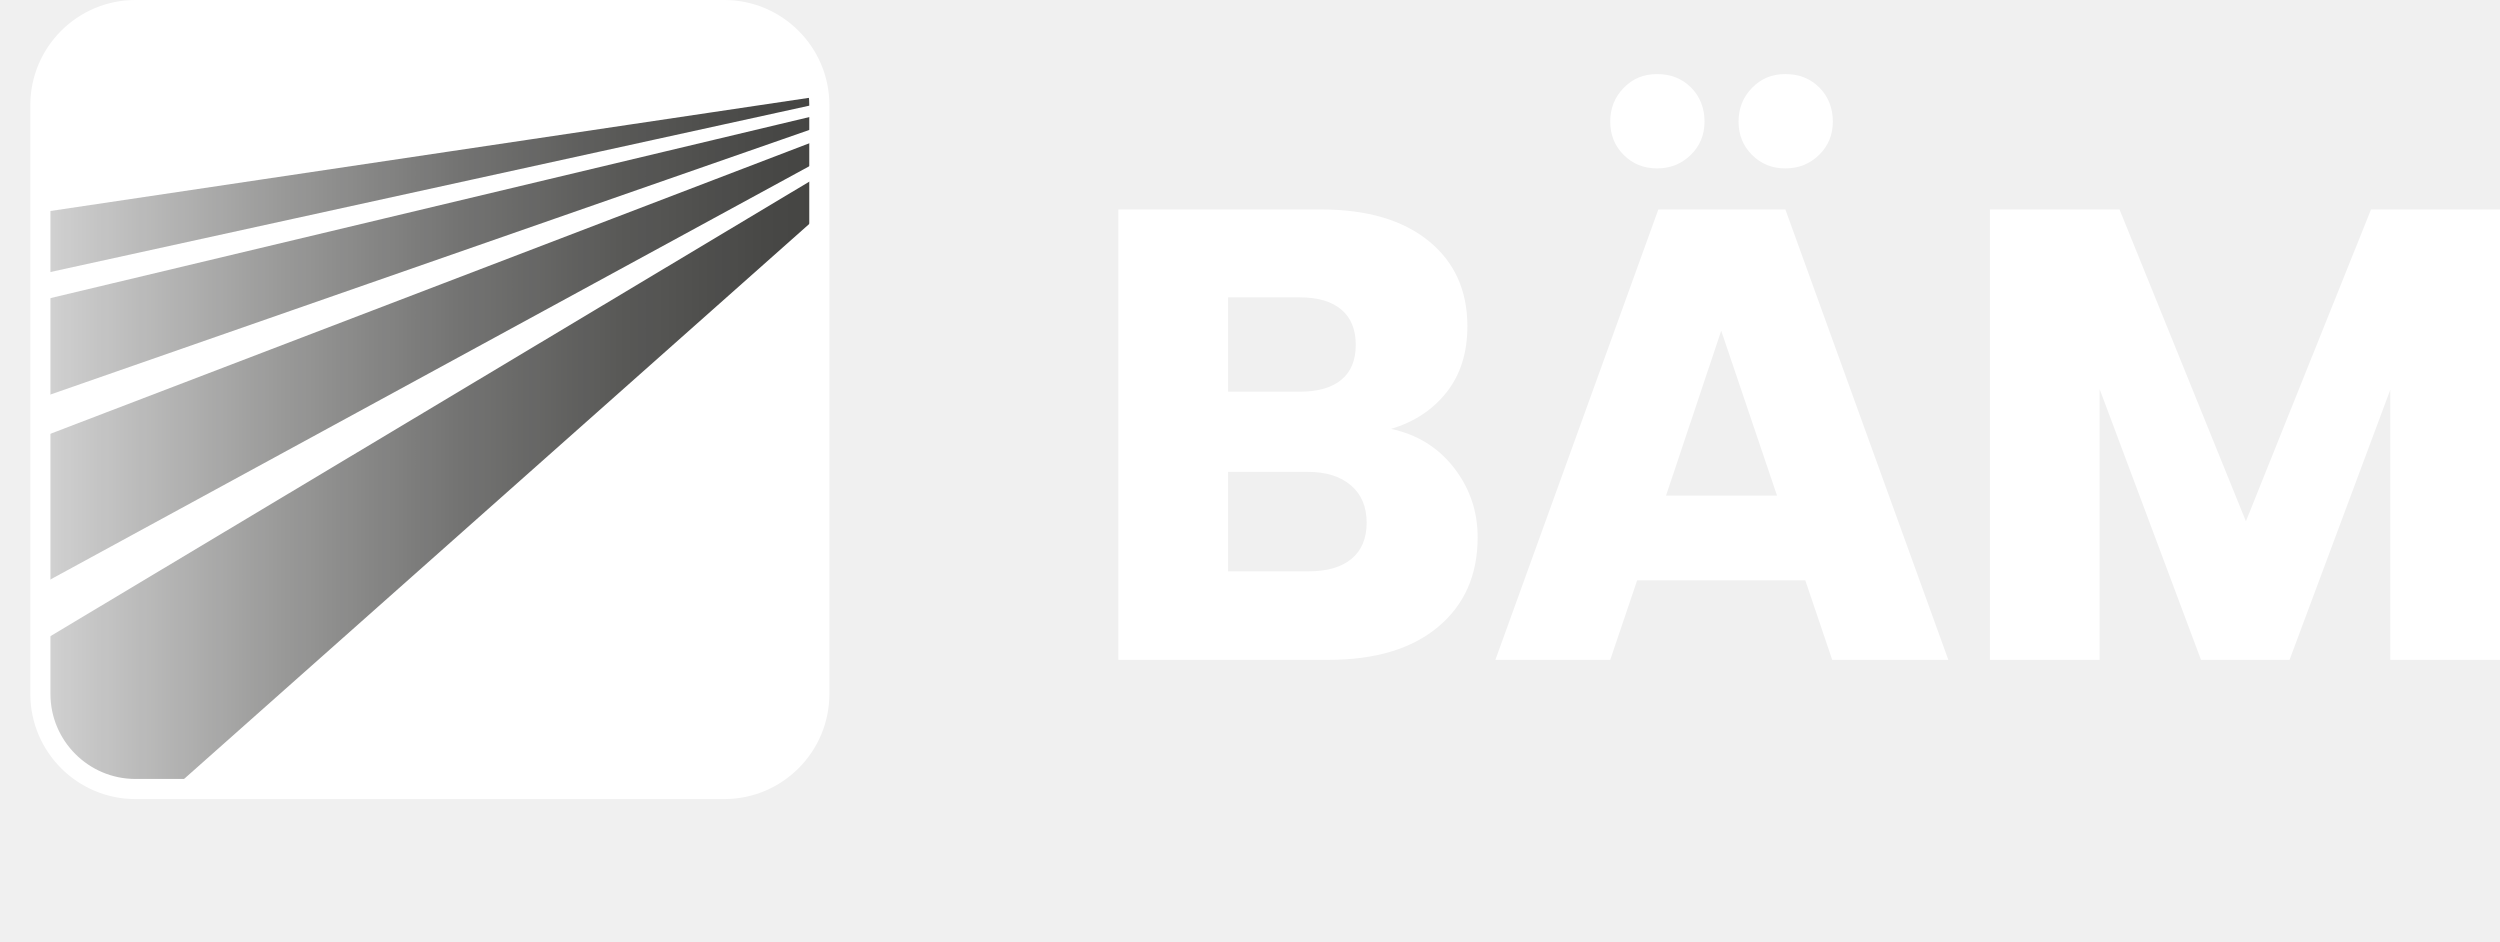
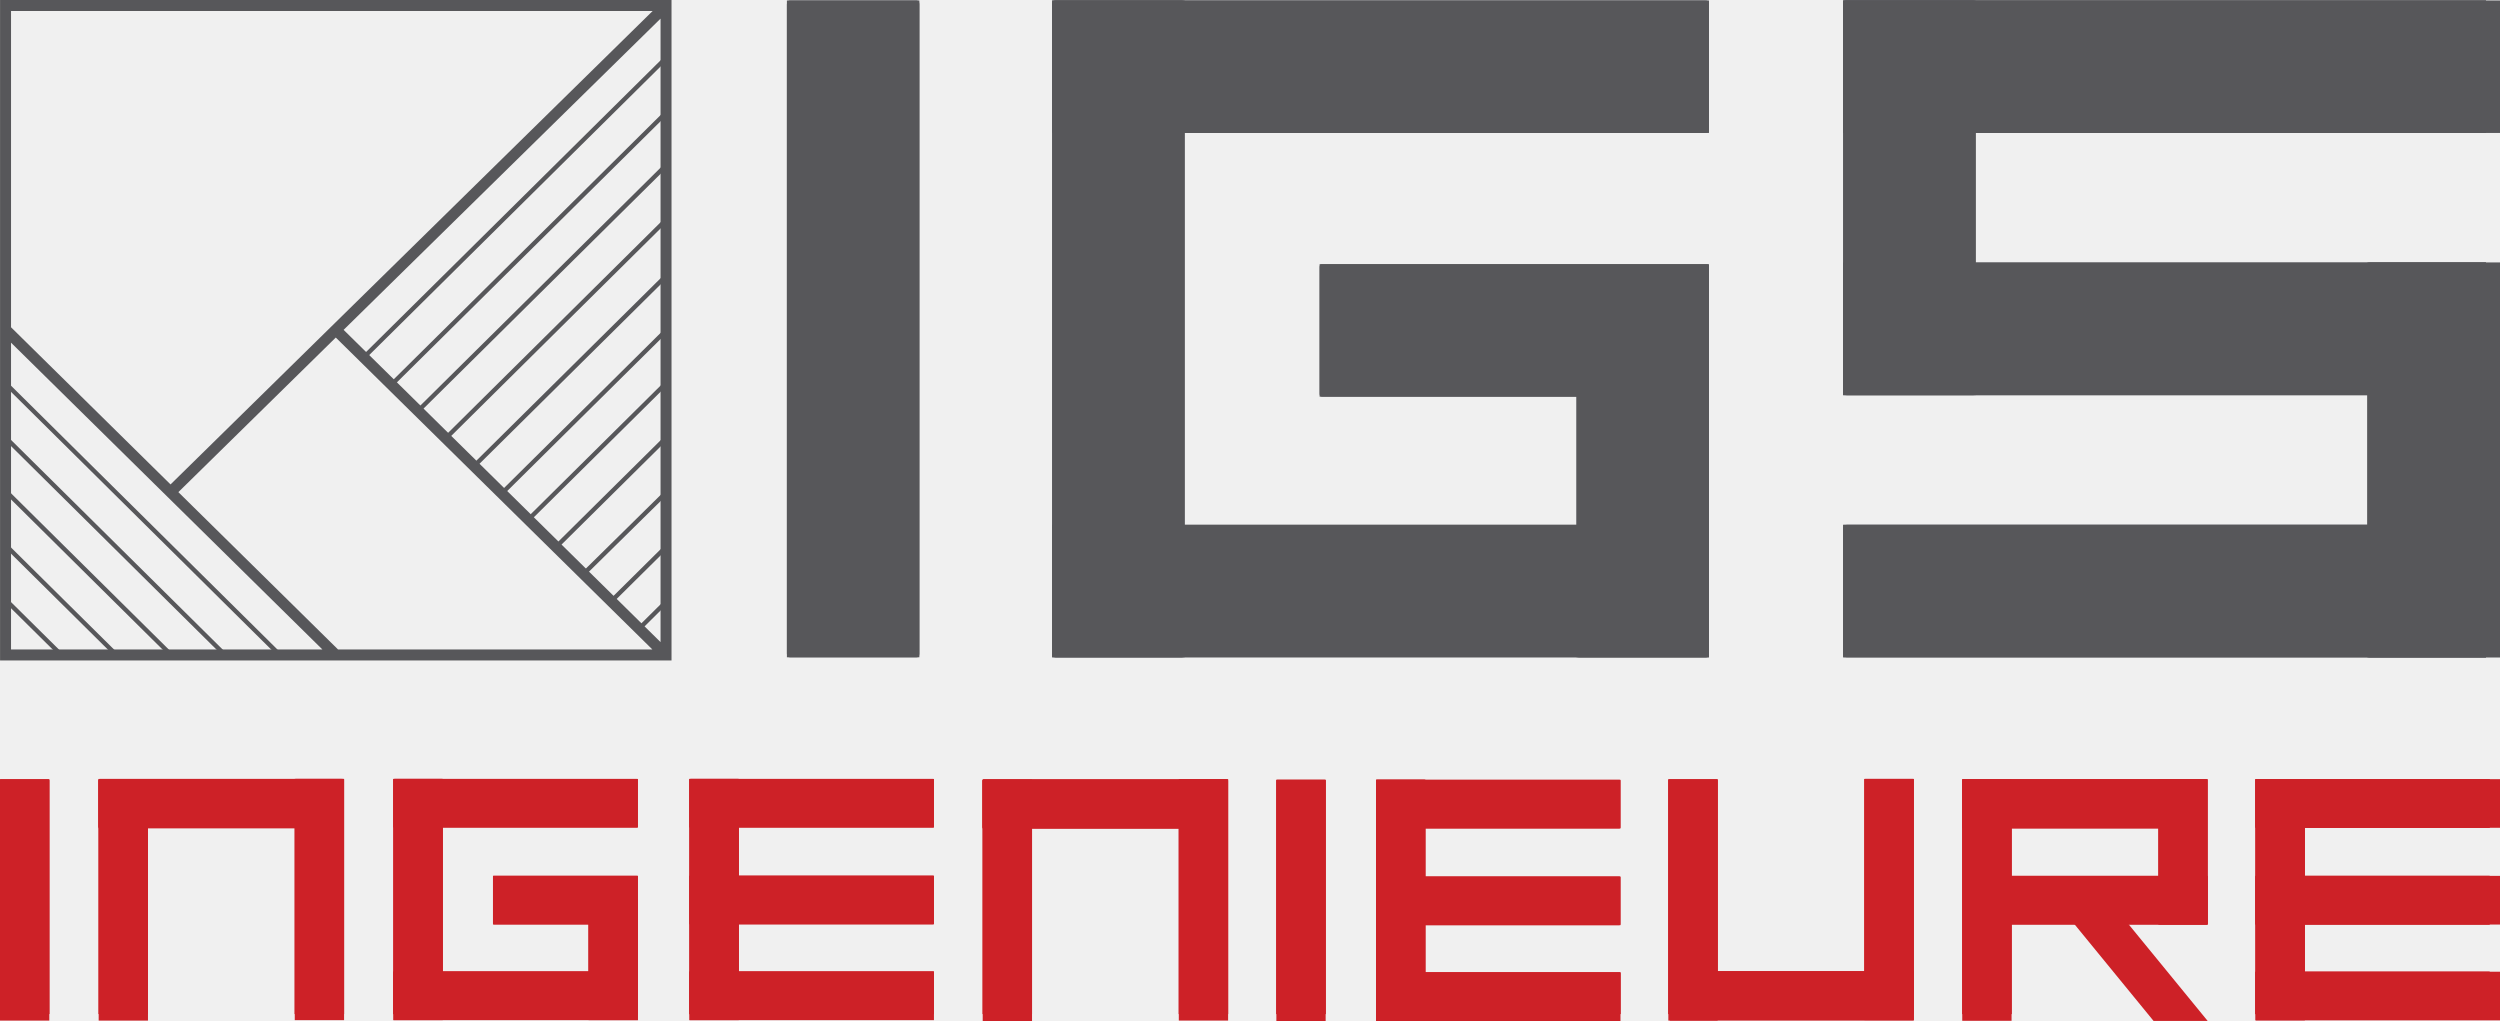
- <svg xmlns="http://www.w3.org/2000/svg" id="Version_weiss" data-name="Version weiss" viewBox="0 0 3203.76 1206.78">
+ <svg xmlns="http://www.w3.org/2000/svg" id="Ebene_1" data-name="Ebene 1" viewBox="0 0 2507.35 1024">
  <defs>
    <style>
      .cls-1 {
-         fill: url(#Unbenannter_Verlauf_13);
-         opacity: .9;
+         fill: #cd2127;
      }

      .cls-2 {
-         fill: #fff;
+         clip-path: url(#clippath-17);
      }

      .cls-3 {
+         clip-path: url(#clippath-19);
+       }
+ 
+       .cls-4 {
+         clip-path: url(#clippath-11);
+       }
+ 
+       .cls-5 {
+         clip-path: url(#clippath-16);
+       }
+ 
+       .cls-6 {
+         clip-path: url(#clippath-18);
+       }
+ 
+       .cls-7 {
+         clip-path: url(#clippath-10);
+       }
+ 
+       .cls-8 {
+         clip-path: url(#clippath-15);
+       }
+ 
+       .cls-9 {
+         clip-path: url(#clippath-13);
+       }
+ 
+       .cls-10 {
+         clip-path: url(#clippath-14);
+       }
+ 
+       .cls-11 {
+         clip-path: url(#clippath-12);
+       }
+ 
+       .cls-12 {
+         clip-path: url(#clippath-20);
+       }
+ 
+       .cls-13 {
+         clip-path: url(#clippath-21);
+       }
+ 
+       .cls-14 {
+         clip-path: url(#clippath-22);
+       }
+ 
+       .cls-15 {
+         clip-path: url(#clippath-23);
+       }
+ 
+       .cls-16 {
+         clip-path: url(#clippath-24);
+       }
+ 
+       .cls-17 {
+         clip-path: url(#clippath-25);
+       }
+ 
+       .cls-18 {
+         clip-path: url(#clippath-1);
+       }
+ 
+       .cls-19 {
+         clip-path: url(#clippath-3);
+       }
+ 
+       .cls-20 {
+         clip-path: url(#clippath-4);
+       }
+ 
+       .cls-21 {
+         clip-path: url(#clippath-2);
+       }
+ 
+       .cls-22 {
+         clip-path: url(#clippath-7);
+       }
+ 
+       .cls-23 {
+         clip-path: url(#clippath-6);
+       }
+ 
+       .cls-24 {
+         clip-path: url(#clippath-9);
+       }
+ 
+       .cls-25 {
+         clip-path: url(#clippath-8);
+       }
+ 
+       .cls-26 {
+         clip-path: url(#clippath-5);
+       }
+ 
+       .cls-27 {
+         fill: #57575a;
+       }
+ 
+       .cls-28 {
        clip-path: url(#clippath);
      }
    </style>
    <clipPath id="clippath">
-       <path class="cls-2" d="M173.54,12.89c-67.27,0-121.79,54.53-121.79,121.79v754.64c0,67.27,54.52,121.8,121.79,121.8h754.64c67.27,0,121.79-54.53,121.79-121.8V134.68c0-67.26-54.52-121.79-121.79-121.79H173.54Z" />
-     </clipPath>
-     <linearGradient id="Unbenannter_Verlauf_13" data-name="Unbenannter Verlauf 13" x1="0" y1="661.28" x2="1101" y2="661.28" gradientUnits="userSpaceOnUse">
-       <stop offset="0" stop-color="#dcdcdc" />
-       <stop offset=".08" stop-color="#c6c6c6" />
-       <stop offset=".32" stop-color="#90908f" />
-       <stop offset=".53" stop-color="#656564" />
-       <stop offset=".72" stop-color="#474745" />
-       <stop offset=".89" stop-color="#343432" />
-       <stop offset="1" stop-color="#2e2e2c" />
-     </linearGradient>
+       <polygon class="cls-1" points="0 781.65 49.45 781.65 49.45 1017.05 0 1017.05 0 781.65 0 781.65" />
+     </clipPath>
+     <clipPath id="clippath-1">
+       <polygon class="cls-1" points="98.96 781.65 148.41 781.65 148.41 1017.05 98.96 1017.05 98.96 781.65 98.96 781.65" />
+     </clipPath>
+     <clipPath id="clippath-2">
+       <polygon class="cls-1" points="295.63 781.22 345.08 781.22 345.08 1017.05 295.63 1017.05 295.63 781.22 295.63 781.22" />
+     </clipPath>
+     <clipPath id="clippath-3">
+       <polygon class="cls-1" points="394.61 781.22 444.05 781.22 444.05 1017.05 394.61 1017.05 394.61 781.22 394.61 781.22" />
+     </clipPath>
+     <clipPath id="clippath-4">
+       <polygon class="cls-1" points="394.61 974.37 639.77 974.37 639.77 1017.05 394.61 1017.05 394.61 974.37 394.61 974.37" />
+     </clipPath>
+     <clipPath id="clippath-5">
+       <polygon class="cls-1" points="590.32 902.19 639.77 902.19 639.77 1017.05 590.32 1017.05 590.32 902.19 590.32 902.19" />
+     </clipPath>
+     <clipPath id="clippath-6">
+       <polygon class="cls-1" points="691.52 781.22 740.97 781.22 740.97 1017.05 691.52 1017.05 691.52 781.22 691.52 781.22" />
+     </clipPath>
+     <clipPath id="clippath-7">
+       <polygon class="cls-1" points="691.52 974.37 936.69 974.37 936.69 1017.05 691.52 1017.05 691.52 974.37 691.52 974.37" />
+     </clipPath>
+     <clipPath id="clippath-8">
+       <polygon class="cls-1" points="985.6 782.08 1035.06 782.08 1035.06 1017.05 985.6 1017.05 985.6 782.08 985.6 782.08" />
+     </clipPath>
+     <clipPath id="clippath-9">
+       <polygon class="cls-1" points="1182.27 781.62 1231.72 781.62 1231.72 1017.05 1182.27 1017.05 1182.27 781.62 1182.27 781.62" />
+     </clipPath>
+     <clipPath id="clippath-10">
+       <polygon class="cls-1" points="1280.12 782.08 1329.55 782.08 1329.55 1017.05 1280.12 1017.05 1280.12 782.08 1280.12 782.08" />
+     </clipPath>
+     <clipPath id="clippath-11">
+       <polygon class="cls-1" points="1380.07 782.08 1429.53 782.08 1429.53 1017.05 1380.07 1017.05 1380.07 782.08 1380.07 782.08" />
+     </clipPath>
+     <clipPath id="clippath-12">
+       <polygon class="cls-1" points="1380.09 975.2 1625.25 975.2 1625.25 1017.05 1380.09 1017.05 1380.09 975.2 1380.09 975.2" />
+     </clipPath>
+     <clipPath id="clippath-13">
+       <polygon class="cls-1" points="1869.91 781.22 1919.38 781.22 1919.38 1017.05 1869.91 1017.05 1869.91 781.22 1869.91 781.22" />
+     </clipPath>
+     <clipPath id="clippath-14">
+       <polygon class="cls-1" points="1674.21 974.14 1919.38 974.14 1919.38 1017.05 1674.21 1017.05 1674.21 974.14 1674.21 974.14" />
+     </clipPath>
+     <clipPath id="clippath-15">
+       <polygon class="cls-1" points="1674.74 974.77 1919.38 974.77 1919.38 1017.05 1674.74 1017.05 1674.74 974.77 1674.74 974.77" />
+     </clipPath>
+     <clipPath id="clippath-16">
+       <polygon class="cls-1" points="1673.24 781.65 1722.7 781.65 1722.7 1017.05 1673.24 1017.05 1673.24 781.65 1673.24 781.65" />
+     </clipPath>
+     <clipPath id="clippath-17">
+       <polygon class="cls-1" points="1968.02 781.88 2017.49 781.88 2017.49 1017.05 1968.02 1017.05 1968.02 781.88 1968.02 781.88" />
+     </clipPath>
+     <clipPath id="clippath-18">
+       <polygon class="cls-1" points="2262.17 781.45 2311.63 781.45 2311.63 1017.05 2262.17 1017.05 2262.17 781.45 2262.17 781.45" />
+     </clipPath>
+     <clipPath id="clippath-19">
+       <polygon class="cls-1" points="2262.17 974.57 2496.98 974.57 2496.98 1017.05 2262.17 1017.05 2262.17 974.57 2262.17 974.57" />
+     </clipPath>
+     <clipPath id="clippath-20">
+       <polygon class="cls-1" points="2262.17 781.45 2496.98 781.45 2496.98 830.22 2262.17 830.22 2262.17 781.45 2262.17 781.45" />
+     </clipPath>
+     <clipPath id="clippath-21">
+       <polygon class="cls-1" points="2262.17 878.44 2496.98 878.44 2496.98 927.27 2262.17 927.27 2262.17 878.44 2262.17 878.44" />
+     </clipPath>
+     <clipPath id="clippath-22">
+       <polygon class="cls-27" points="1848.6 .48 2493.26 .48 2493.26 133.34 1848.6 133.34 1848.6 .48 1848.6 .48" />
+     </clipPath>
+     <clipPath id="clippath-23">
+       <polygon class="cls-27" points="1848.6 263.43 2493.26 263.43 2493.26 396.29 1848.6 396.29 1848.6 263.43 1848.6 263.43" />
+     </clipPath>
+     <clipPath id="clippath-24">
+       <polygon class="cls-27" points="1848.6 526.36 2493.26 526.36 2493.26 659.23 1848.6 659.23 1848.6 526.36 1848.6 526.36" />
+     </clipPath>
+     <clipPath id="clippath-25">
+       <polygon class="cls-27" points="2374.48 263.43 2493.26 263.43 2493.26 659.23 2374.48 659.23 2374.48 263.43 2374.48 263.43" />
+     </clipPath>
  </defs>
  <g>
-     <g>
-       <path class="cls-2" d="M173.54,12.89c-67.27,0-121.79,54.53-121.79,121.79v754.64c0,67.27,54.52,121.8,121.79,121.8h754.64c67.27,0,121.79-54.53,121.79-121.8V134.68c0-67.26-54.52-121.79-121.79-121.79H173.54Z" />
+     <polygon class="cls-1" points="0 1023.6 49.45 1023.6 49.45 781.65 0 781.65 0 1023.6 0 1023.6" />
+     <g>
+       <polygon class="cls-1" points="0 781.65 49.45 781.65 49.45 1017.05 0 1017.05 0 781.65 0 781.65" />
+       <g class="cls-28">
+         <path class="cls-1" d="M1.1,781.65h47.38c.65.11.97.55.97,1.35v239.25c0,.89-.32,1.35-.97,1.35H1.1c-.73,0-1.1-.46-1.1-1.35v-239.25c.09-.89.45-1.35,1.1-1.35" />
+       </g>
+     </g>
+     <polygon class="cls-1" points="98.96 1023.6 148.41 1023.6 148.41 781.65 98.96 781.65 98.96 1023.6 98.96 1023.6" />
+     <g>
+       <polygon class="cls-1" points="98.96 781.65 148.41 781.65 148.41 1017.05 98.96 1017.05 98.96 781.65 98.96 781.65" />
+       <g class="cls-18">
+         <path class="cls-1" d="M100.06,781.65h47.38c.65.11.97.55.97,1.35v239.25c0,.89-.32,1.35-.97,1.35h-47.38c-.73,0-1.1-.46-1.1-1.35v-239.25c.09-.89.45-1.35,1.1-1.35" />
+       </g>
+     </g>
+     <polygon class="cls-1" points="344.13 830.65 344.13 781.85 98.96 781.85 98.96 830.65 344.13 830.65 344.13 830.65" />
+     <path class="cls-1" d="M98.96,829.56v-46.76c.1-.63.57-.95,1.36-.95h242.43c.9,0,1.37.32,1.37.95v46.76c0,.72-.47,1.09-1.37,1.09H100.32c-.91-.11-1.36-.46-1.36-1.09" />
+     <polygon class="cls-1" points="343.6 829.99 343.6 781.22 98.96 781.22 98.96 829.99 343.6 829.99 343.6 829.99" />
+     <path class="cls-1" d="M98.96,828.93v-46.76c.1-.63.57-.95,1.36-.95h241.91c.91,0,1.36.32,1.36.95v46.76c0,.72-.46,1.06-1.36,1.06H100.32c-.91-.06-1.36-.43-1.36-1.06" />
+     <polygon class="cls-1" points="295.63 1023.14 345.08 1023.14 345.08 781.22 295.63 781.22 295.63 1023.14 295.63 1023.14" />
+     <g>
+       <polygon class="cls-1" points="295.63 781.22 345.08 781.22 345.08 1017.05 295.63 1017.05 295.63 781.22 295.63 781.22" />
+       <g class="cls-21">
+         <path class="cls-1" d="M296.72,781.22h47.39c.64.11.96.55.96,1.35v239.22c0,.89-.32,1.35-.96,1.35h-47.39c-.73,0-1.09-.46-1.09-1.35v-239.22c.09-.89.45-1.35,1.09-1.35" />
+       </g>
+     </g>
+     <polygon class="cls-1" points="394.61 1023.14 444.05 1023.14 444.05 781.22 394.61 781.22 394.61 1023.14 394.61 1023.14" />
+     <g>
+       <polygon class="cls-1" points="394.61 781.22 444.05 781.22 444.05 1017.05 394.61 1017.05 394.61 781.22 394.61 781.22" />
+       <g class="cls-19">
+         <path class="cls-1" d="M395.7,781.22h47.39c.65.11.96.55.96,1.35v239.22c0,.89-.32,1.35-.96,1.35h-47.39c-.72,0-1.09-.46-1.09-1.35v-239.22c.09-.89.45-1.35,1.09-1.35" />
+       </g>
+     </g>
+     <polygon class="cls-1" points="639.77 1023.14 639.77 974.37 394.61 974.37 394.61 1023.14 639.77 1023.14 639.77 1023.14" />
+     <g>
+       <polygon class="cls-1" points="394.61 974.37 639.77 974.37 639.77 1017.05 394.61 1017.05 394.61 974.37 394.61 974.37" />
+       <g class="cls-20">
+         <path class="cls-1" d="M394.61,1022.05v-46.73c.11-.66.57-.95,1.36-.95h242.44c.9,0,1.36.29,1.36.95v46.73c0,.75-.46,1.09-1.36,1.09h-242.44c-.9-.09-1.36-.46-1.36-1.09" />
+       </g>
+     </g>
+     <polygon class="cls-1" points="639.77 829.99 639.77 781.22 394.61 781.22 394.61 829.99 639.77 829.99 639.77 829.99" />
+     <path class="cls-1" d="M394.61,828.93v-46.76c.1-.63.56-.95,1.36-.95h242.43c.9,0,1.37.32,1.37.95v46.76c0,.72-.47,1.06-1.37,1.06h-242.43c-.91-.06-1.36-.43-1.36-1.06" />
+     <polygon class="cls-1" points="590.32 1023.14 639.77 1023.14 639.77 902.19 590.32 902.19 590.32 1023.14 590.32 1023.14" />
+     <g>
+       <polygon class="cls-1" points="590.32 902.19 639.77 902.19 639.77 1017.05 590.32 1017.05 590.32 902.19 590.32 902.19" />
+       <g class="cls-26">
+         <path class="cls-1" d="M591.42,902.19h47.38c.65.06.96.26.96.66v119.59c0,.49-.31.69-.96.69h-47.38c-.73,0-1.11-.2-1.11-.69v-119.59c.09-.46.46-.66,1.11-.66" />
+       </g>
+     </g>
+     <polygon class="cls-1" points="639.77 927.15 639.77 878.36 494.43 878.36 494.43 927.15 639.77 927.15 639.77 927.15" />
+     <path class="cls-1" d="M494.43,926.09v-46.79c.06-.63.33-.95.82-.95h143.71c.55,0,.82.32.82.95v46.79c0,.69-.27,1.06-.82,1.06h-143.71c-.55-.11-.82-.43-.82-1.06" />
+     <polygon class="cls-1" points="691.52 1023.14 740.97 1023.14 740.97 781.22 691.52 781.22 691.52 1023.14 691.52 1023.14" />
+     <g>
+       <polygon class="cls-1" points="691.52 781.22 740.97 781.22 740.97 1017.05 691.52 1017.05 691.52 781.22 691.52 781.22" />
+       <g class="cls-23">
+         <path class="cls-1" d="M692.61,781.22h47.39c.65.11.97.55.97,1.35v239.22c0,.89-.32,1.35-.97,1.35h-47.39c-.72,0-1.09-.46-1.09-1.35v-239.22c.09-.89.45-1.35,1.09-1.35" />
+       </g>
+     </g>
+     <polygon class="cls-1" points="936.69 1023.14 936.69 974.37 691.52 974.37 691.52 1023.14 936.69 1023.14 936.69 1023.14" />
+     <g>
+       <polygon class="cls-1" points="691.52 974.37 936.69 974.37 936.69 1017.05 691.52 1017.05 691.52 974.37 691.52 974.37" />
+       <g class="cls-22">
+         <path class="cls-1" d="M691.52,1022.05v-46.73c.11-.66.57-.95,1.36-.95h242.43c.9,0,1.36.29,1.36.95v46.73c0,.75-.46,1.09-1.36,1.09h-242.43c-.91-.09-1.36-.46-1.36-1.09" />
+       </g>
+     </g>
+     <polygon class="cls-1" points="936.69 829.99 936.69 781.22 691.52 781.22 691.52 829.99 936.69 829.99 936.69 829.99" />
+     <path class="cls-1" d="M691.52,828.93v-46.76c.1-.63.57-.95,1.36-.95h242.44c.9,0,1.36.32,1.36.95v46.76c0,.72-.46,1.06-1.36,1.06h-242.44c-.9-.06-1.36-.43-1.36-1.06" />
+     <polygon class="cls-1" points="936.69 927.04 936.69 878.21 691.52 878.21 691.52 927.04 936.69 927.04 936.69 927.04" />
+     <path class="cls-1" d="M691.52,925.95v-46.76c.1-.63.57-.98,1.36-.98h242.44c.9,0,1.36.34,1.36.98v46.76c0,.75-.46,1.09-1.36,1.09h-242.44c-.9-.11-1.36-.46-1.36-1.09" />
+     <polygon class="cls-1" points="985.6 1024 1035.06 1024 1035.06 782.08 985.6 782.08 985.6 1024 985.6 1024" />
+     <g>
+       <polygon class="cls-1" points="985.6 782.08 1035.06 782.08 1035.06 1017.05 985.6 1017.05 985.6 782.08 985.6 782.08" />
+       <g class="cls-25">
+         <path class="cls-1" d="M986.7,782.08h47.38c.65.09.97.55.97,1.35v239.19c0,.92-.32,1.38-.97,1.38h-47.38c-.73,0-1.1-.46-1.1-1.38v-239.19c.1-.92.45-1.35,1.1-1.35" />
+       </g>
+     </g>
+     <polygon class="cls-1" points="1230.77 831.05 1230.77 782.25 985.6 782.25 985.6 831.05 1230.77 831.05 1230.77 831.05" />
+     <path class="cls-1" d="M985.6,829.96v-46.73c.11-.66.57-.98,1.36-.98h242.43c.91,0,1.36.32,1.36.98v46.73c0,.72-.45,1.09-1.36,1.09h-242.43c-.9-.09-1.36-.43-1.36-1.09" />
+     <polygon class="cls-1" points="1230.24 830.42 1230.24 781.62 985.6 781.62 985.6 830.42 1230.24 830.42 1230.24 830.42" />
+     <path class="cls-1" d="M985.6,829.33v-46.73c.11-.66.57-.98,1.36-.98h241.92c.9,0,1.35.32,1.35.98v46.73c0,.72-.45,1.09-1.35,1.09h-241.92c-.9-.09-1.36-.46-1.36-1.09" />
+     <polygon class="cls-1" points="1182.27 1023.57 1231.72 1023.57 1231.72 781.62 1182.27 781.62 1182.27 1023.57 1182.27 1023.57" />
+     <g>
+       <polygon class="cls-1" points="1182.27 781.62 1231.72 781.62 1231.72 1017.05 1182.27 1017.05 1182.27 781.62 1182.27 781.62" />
+       <g class="cls-24">
+         <path class="cls-1" d="M1183.38,781.62h47.39c.65.12.95.57.95,1.35v239.25c0,.89-.31,1.35-.95,1.35h-47.39c-.72,0-1.11-.46-1.11-1.35v-239.25c.1-.89.45-1.35,1.11-1.35" />
+       </g>
+     </g>
+     <polygon class="cls-1" points="1280.12 1024 1329.55 1024 1329.55 782.08 1280.12 782.08 1280.12 1024 1280.12 1024" />
+     <g>
+       <polygon class="cls-1" points="1280.12 782.08 1329.55 782.08 1329.55 1017.05 1280.12 1017.05 1280.12 782.08 1280.12 782.08" />
+       <g class="cls-7">
+         <path class="cls-1" d="M1281.2,782.08h47.39c.65.09.96.55.96,1.35v239.19c0,.92-.32,1.38-.96,1.38h-47.39c-.73,0-1.08-.46-1.08-1.38v-239.19c.09-.92.43-1.35,1.08-1.35" />
+       </g>
+     </g>
+     <polygon class="cls-1" points="1380.07 1024 1429.53 1024 1429.53 782.08 1380.07 782.08 1380.07 1024 1380.07 1024" />
+     <g>
+       <polygon class="cls-1" points="1380.07 782.08 1429.53 782.08 1429.53 1017.05 1380.07 1017.05 1380.07 782.08 1380.07 782.08" />
+       <g class="cls-4">
+         <path class="cls-1" d="M1381.18,782.08h47.38c.65.09.98.55.98,1.35v239.19c0,.92-.33,1.38-.98,1.38h-47.38c-.75,0-1.11-.46-1.11-1.38v-239.19c.1-.92.46-1.35,1.11-1.35" />
+       </g>
+     </g>
+     <polygon class="cls-1" points="1625.25 1024 1625.25 975.2 1380.09 975.2 1380.09 1024 1625.25 1024 1625.25 1024" />
+     <g>
+       <polygon class="cls-1" points="1380.09 975.2 1625.25 975.2 1625.25 1017.05 1380.09 1017.05 1380.09 975.2 1380.09 975.2" />
+       <g class="cls-11">
+         <path class="cls-1" d="M1380.09,1022.94v-46.76c.1-.66.56-.98,1.35-.98h242.45c.9,0,1.36.32,1.36.98v46.76c0,.72-.46,1.06-1.36,1.06h-242.45c-.89-.09-1.35-.43-1.35-1.06" />
+       </g>
+     </g>
+     <polygon class="cls-1" points="1625.24 830.88 1625.24 782.08 1380.07 782.08 1380.07 830.88 1625.24 830.88 1625.24 830.88" />
+     <path class="cls-1" d="M1380.07,829.79v-46.76c.11-.66.57-.95,1.36-.95h242.43c.9,0,1.36.29,1.36.95v46.76c0,.72-.46,1.09-1.36,1.09h-242.43c-.89-.12-1.36-.46-1.36-1.09" />
+     <polygon class="cls-1" points="1625.24 927.9 1625.24 879.07 1380.07 879.07 1380.07 927.9 1625.24 927.9 1625.24 927.9" />
+     <path class="cls-1" d="M1380.07,926.81v-46.76c.11-.66.57-.98,1.36-.98h242.43c.9,0,1.36.32,1.36.98v46.76c0,.72-.46,1.09-1.36,1.09h-242.43c-.89-.11-1.36-.46-1.36-1.09" />
+     <polygon class="cls-1" points="1919.38 781.22 1869.91 781.22 1869.91 1023.14 1919.38 1023.14 1919.38 781.22 1919.38 781.22" />
+     <g>
+       <polygon class="cls-1" points="1869.91 781.22 1919.38 781.22 1919.38 1017.05 1869.91 1017.05 1869.91 781.22 1869.91 781.22" />
+       <g class="cls-9">
+         <path class="cls-1" d="M1918.28,1023.14h-47.39c-.65-.11-.98-.57-.98-1.35v-239.22c0-.92.33-1.35.98-1.35h47.39c.72,0,1.11.43,1.11,1.35v239.22c-.1.89-.47,1.35-1.11,1.35" />
+       </g>
+     </g>
+     <polygon class="cls-1" points="1674.21 974.14 1674.21 1022.97 1919.38 1022.97 1919.38 974.14 1674.21 974.14 1674.21 974.14" />
+     <g>
+       <polygon class="cls-1" points="1674.21 974.14 1919.38 974.14 1919.38 1017.05 1674.21 1017.05 1674.21 974.14 1674.21 974.14" />
+       <g class="cls-10">
+         <path class="cls-1" d="M1919.38,975.23v46.76c-.11.63-.57.98-1.38.98h-242.44c-.89,0-1.36-.35-1.36-.98v-46.76c0-.72.47-1.09,1.36-1.09h242.44c.9.12,1.38.43,1.38,1.09" />
+       </g>
+     </g>
+     <polygon class="cls-1" points="1674.74 974.77 1674.74 1023.6 1919.38 1023.6 1919.38 974.77 1674.74 974.77 1674.74 974.77" />
+     <g>
+       <polygon class="cls-1" points="1674.74 974.77 1919.38 974.77 1919.38 1017.05 1674.74 1017.05 1674.74 974.77 1674.74 974.77" />
+       <g class="cls-8">
+         <path class="cls-1" d="M1919.38,975.86v46.76c-.11.63-.57.98-1.38.98h-241.9c-.92,0-1.36-.34-1.36-.98v-46.76c0-.72.45-1.09,1.36-1.09h241.9c.9.11,1.38.46,1.38,1.09" />
+       </g>
+     </g>
+     <polygon class="cls-1" points="1722.7 781.65 1673.24 781.65 1673.24 1023.6 1722.7 1023.6 1722.7 781.65 1722.7 781.65" />
+     <g>
+       <polygon class="cls-1" points="1673.24 781.65 1722.7 781.65 1722.7 1017.05 1673.24 1017.05 1673.24 781.65 1673.24 781.65" />
+       <g class="cls-5">
+         <path class="cls-1" d="M1721.6,1023.6h-47.38c-.65-.11-.98-.57-.98-1.35v-239.25c0-.89.33-1.35.98-1.35h47.38c.73,0,1.11.46,1.11,1.35v239.25c-.1.89-.46,1.35-1.11,1.35" />
+       </g>
+     </g>
+     <polygon class="cls-1" points="1968.02 1023.8 2017.49 1023.8 2017.49 781.88 1968.02 781.88 1968.02 1023.8 1968.02 1023.8" />
+     <g>
+       <polygon class="cls-1" points="1968.02 781.88 2017.49 781.88 2017.49 1017.05 1968.02 1017.05 1968.02 781.88 1968.02 781.88" />
+       <g class="cls-2">
+         <path class="cls-1" d="M1969.13,781.88h47.41c.65.11.96.55.96,1.35v239.22c0,.92-.32,1.35-.96,1.35h-47.41c-.72,0-1.11-.43-1.11-1.35v-239.22c.11-.92.47-1.35,1.11-1.35" />
+       </g>
+     </g>
+     <polygon class="cls-1" points="2213.18 830.85 2213.18 782.05 1968.02 782.05 1968.02 830.85 2213.18 830.85 2213.18 830.85" />
+     <path class="cls-1" d="M1968.02,829.76v-46.73c.13-.66.57-.98,1.38-.98h242.42c.92,0,1.36.32,1.36.98v46.73c0,.75-.45,1.09-1.36,1.09h-242.42c-.9-.09-1.38-.43-1.38-1.09" />
+     <polygon class="cls-1" points="2212.68 830.22 2212.68 781.45 1968.02 781.45 1968.02 830.22 2212.68 830.22 2212.68 830.22" />
+     <path class="cls-1" d="M1968.02,829.16v-46.79c.13-.63.57-.92,1.38-.92h241.9c.9,0,1.38.29,1.38.92v46.79c0,.72-.47,1.06-1.38,1.06h-241.9c-.9-.09-1.38-.43-1.38-1.06" />
+     <polygon class="cls-1" points="2164.7 927.27 2214.16 927.27 2214.16 781.45 2164.7 781.45 2164.7 927.27 2164.7 927.27" />
+     <path class="cls-1" d="M2165.81,781.45h47.38c.66.06.98.32.98.78v144.18c0,.55-.32.86-.98.86h-47.38c-.73,0-1.11-.31-1.11-.86v-144.18c.11-.52.46-.78,1.11-.78" />
+     <polygon class="cls-1" points="2214.16 927.27 2214.16 878.44 1969 878.44 1969 927.27 2214.16 927.27 2214.16 927.27" />
+     <path class="cls-1" d="M1969,926.15v-46.73c.1-.66.56-.98,1.36-.98h242.43c.89,0,1.36.32,1.36.98v46.73c0,.72-.47,1.12-1.36,1.12h-242.43c-.9-.11-1.36-.46-1.36-1.12" />
+     <polygon class="cls-1" points="2262.17 1023.37 2311.63 1023.37 2311.63 781.45 2262.17 781.45 2262.17 1023.37 2262.17 1023.37" />
+     <g>
+       <polygon class="cls-1" points="2262.17 781.45 2311.63 781.45 2311.63 1017.05 2262.17 1017.05 2262.17 781.45 2262.17 781.45" />
+       <g class="cls-6">
+         <path class="cls-1" d="M2263.27,781.45h47.39c.66.09.96.55.96,1.35v239.19c0,.95-.3,1.38-.96,1.38h-47.39c-.73,0-1.11-.43-1.11-1.38v-239.19c.11-.92.46-1.35,1.11-1.35" />
+       </g>
+     </g>
+     <polygon class="cls-1" points="2507.35 1023.37 2507.35 974.57 2262.17 974.57 2262.17 1023.37 2507.35 1023.37 2507.35 1023.37" />
+     <g>
+       <polygon class="cls-1" points="2262.17 974.57 2496.98 974.57 2496.98 1017.05 2262.17 1017.05 2262.17 974.57 2262.17 974.57" />
      <g class="cls-3">
-         <path id="Strasse" class="cls-1" d="M.92,853.39L1100.8,194.63v35.78L.92,1206.78v-353.39ZM.92,777.29L1100.8,178.34v-19.12L.92,580.26v197.04ZM0,528.11L1101,144.25v-9.46L0,397.46v130.65ZM0,362.75L1101,121.42v-5.64L0,280.02v82.73Z" />
-       </g>
-     </g>
-     <path class="cls-2" d="M928.18,1024.01H173.54c-74.26,0-134.68-60.42-134.68-134.69V134.68C38.86,60.42,99.28,0,173.54,0h754.64c74.26,0,134.68,60.42,134.68,134.68v754.64c0,74.27-60.42,134.69-134.68,134.69ZM173.54,25.78c-60.05,0-108.9,48.85-108.9,108.9v754.64c0,60.05,48.85,108.91,108.9,108.91h754.64c60.05,0,108.9-48.86,108.9-108.91V134.68c0-60.05-48.85-108.9-108.9-108.9H173.54Z" />
+         <path class="cls-1" d="M2262.17,1022.3v-46.79c.13-.63.57-.95,1.38-.95h242.42c.92,0,1.38.32,1.38.95v46.79c0,.69-.46,1.06-1.38,1.06h-242.42c-.9-.11-1.38-.43-1.38-1.06" />
+       </g>
+     </g>
+     <polygon class="cls-1" points="2507.35 830.22 2507.35 781.45 2262.17 781.45 2262.17 830.22 2507.35 830.22 2507.35 830.22" />
+     <g>
+       <polygon class="cls-1" points="2262.17 781.45 2496.98 781.45 2496.98 830.22 2262.17 830.22 2262.17 781.45 2262.17 781.45" />
+       <g class="cls-12">
+         <path class="cls-1" d="M2262.17,829.16v-46.79c.13-.63.57-.92,1.38-.92h242.42c.92,0,1.38.29,1.38.92v46.79c0,.72-.46,1.06-1.38,1.06h-242.42c-.9-.09-1.38-.43-1.38-1.06" />
+       </g>
+     </g>
+     <polygon class="cls-1" points="2507.35 927.27 2507.35 878.44 2262.17 878.44 2262.17 927.27 2507.35 927.27 2507.35 927.27" />
+     <g>
+       <polygon class="cls-1" points="2262.17 878.44 2496.98 878.44 2496.98 927.27 2262.17 927.27 2262.17 878.44 2262.17 878.44" />
+       <g class="cls-13">
+         <path class="cls-1" d="M2262.17,926.15v-46.73c.13-.66.57-.98,1.38-.98h242.42c.92,0,1.38.32,1.38.98v46.73c0,.72-.46,1.12-1.38,1.12h-242.42c-.9-.11-1.38-.46-1.38-1.12" />
+       </g>
+     </g>
+     <polygon class="cls-1" points="2059.2 900.84 2113.47 900.87 2214.16 1023.94 2159.88 1023.91 2059.2 900.84 2059.2 900.84" />
  </g>
-   <path class="cls-2" d="M3038.49,268.42l-160.34,399.6-161.97-399.6h-166.09v577.2h140.6v-346.98l129.91,346.98h113.47l129.1-346.16v346.16h140.6V268.42h-165.27ZM2287.96,215.8c16.98,0,31.37-5.76,43.17-17.26,11.78-11.51,17.68-25.76,17.68-42.76s-5.75-32.06-17.26-43.58c-11.51-11.51-26.04-17.26-43.58-17.26s-31.24,5.9-42.75,17.68c-11.51,11.8-17.26,26.18-17.26,43.17s5.75,31.25,17.26,42.76c11.51,11.5,25.76,17.26,42.75,17.26M2123.52,215.8c16.98,0,31.37-5.76,43.17-17.26,11.78-11.51,17.68-25.76,17.68-42.76s-5.75-32.06-17.26-43.58c-11.51-11.51-26.04-17.26-43.58-17.26s-31.24,5.9-42.75,17.68c-11.51,11.8-17.26,26.18-17.26,43.17s5.75,31.25,17.26,42.76c11.51,11.5,25.76,17.26,42.75,17.26M2135.03,635.13l70.71-211.31,71.53,211.31h-142.24ZM2347.98,845.62h148.83l-208.84-577.2h-162.8l-208.84,577.2h147.18l34.53-101.95h215.43l34.53,101.95ZM1677.37,732.15h-103.6v-127.44h101.95c23.56,0,42.06,5.75,55.5,17.26,13.43,11.51,20.15,27.42,20.15,47.69s-6.45,35.76-19.33,46.45c-12.88,10.69-31.11,16.03-54.68,16.03M1573.78,381.07h92.09c23.02,0,40.69,5.21,53.03,15.62,12.33,10.42,18.51,25.49,18.51,45.22s-6.17,34.67-18.51,44.81c-12.33,10.15-30.01,15.22-53.03,15.22h-92.09v-120.87ZM1782.62,549.62c29.6-8.76,53.3-24.39,71.12-46.86,17.8-22.48,26.72-50.7,26.72-84.7,0-46.04-16.59-82.49-49.75-109.35-33.17-26.85-79.07-40.29-137.71-40.29h-259.83v577.2h268.86c60.29,0,107.3-14.11,141.01-42.34,33.72-28.22,50.57-66.46,50.57-114.7,0-33.43-10.15-63.17-30.42-89.21-20.29-26.03-47.15-42.62-80.58-49.75" />
+   <g>
+     <polygon class="cls-27" points="1714 133.34 1714 .48 1055.25 .48 1055.25 133.34 1714 133.34 1714 133.34" />
+     <path class="cls-27" d="M1055.25,130.39V3.09c.29-1.75,1.52-2.61,3.67-2.61h651.41c2.44,0,3.67.86,3.67,2.61v127.3c0,1.98-1.23,2.95-3.67,2.95h-651.41c-2.44-.26-3.67-1.2-3.67-2.95" />
+     <polygon class="cls-27" points="2507.35 133.34 2507.35 .48 1848.6 .48 1848.6 133.34 2507.35 133.34 2507.35 133.34" />
+     <g>
+       <polygon class="cls-27" points="1848.6 .48 2493.26 .48 2493.26 133.34 1848.6 133.34 1848.6 .48 1848.6 .48" />
+       <g class="cls-14">
+         <path class="cls-27" d="M1848.6,130.39V3.09c.27-1.75,1.51-2.61,3.67-2.61h651.4c2.44,0,3.67.86,3.67,2.61v127.3c0,1.98-1.23,2.95-3.67,2.95h-651.4c-2.44-.26-3.67-1.2-3.67-2.95" />
+       </g>
+     </g>
+     <g>
+       <polygon class="cls-27" points="789.21 659.23 922.07 659.23 922.07 .48 789.21 .48 789.21 659.23 789.21 659.23" />
+       <path class="cls-27" d="M792.16.48h127.32c1.74.29,2.6,1.52,2.6,3.69v651.37c0,2.47-.86,3.7-2.6,3.7h-127.32c-1.96,0-2.95-1.23-2.95-3.7V4.16c.26-2.45,1.22-3.69,2.95-3.69" />
+       <polygon class="cls-27" points="1055.25 659.23 1188.12 659.23 1188.12 .48 1055.25 .48 1055.25 659.23 1055.25 659.23" />
+       <path class="cls-27" d="M1058.21.48h127.32c1.74.29,2.59,1.52,2.59,3.69v651.37c0,2.47-.85,3.7-2.59,3.7h-127.32c-1.96,0-2.95-1.23-2.95-3.7V4.16c.26-2.45,1.22-3.69,2.95-3.69" />
+       <polygon class="cls-27" points="1714.02 659.23 1714.02 526.36 1055.27 526.36 1055.27 659.23 1714.02 659.23 1714.02 659.23" />
+       <path class="cls-27" d="M1055.27,656.28v-127.3c.29-1.75,1.52-2.61,3.67-2.61h651.41c2.44,0,3.67.86,3.67,2.61v127.3c0,1.98-1.23,2.95-3.67,2.95h-651.41c-2.44-.26-3.67-1.21-3.67-2.95" />
+       <polygon class="cls-27" points="1581.15 659.23 1714.02 659.23 1714.02 329.86 1581.15 329.86 1581.15 659.23 1581.15 659.23" />
+       <path class="cls-27" d="M1584.1,329.86h127.32c1.73.14,2.59.75,2.59,1.84v325.7c0,1.2-.86,1.84-2.59,1.84h-127.32c-1.98,0-2.95-.63-2.95-1.84v-325.7c.24-1.23,1.22-1.84,2.95-1.84" />
+       <polygon class="cls-27" points="1714 397.83 1714 264.96 1323.49 264.96 1323.49 397.83 1714 397.83 1714 397.83" />
+       <path class="cls-27" d="M1323.49,394.88v-127.32c.17-1.74.88-2.6,2.17-2.6h386.15c1.46,0,2.19.86,2.19,2.6v127.32c0,1.96-.73,2.95-2.19,2.95h-386.15c-1.45-.26-2.17-1.22-2.17-2.95" />
+       <polygon class="cls-27" points="1848.6 396.29 1981.47 396.29 1981.47 .48 1848.6 .48 1848.6 396.29 1848.6 396.29" />
+       <path class="cls-27" d="M1851.56.48h127.32c1.74.17,2.6.92,2.6,2.21v391.4c0,1.46-.86,2.21-2.6,2.21h-127.32c-1.96,0-2.95-.74-2.95-2.21V2.68c.24-1.46,1.22-2.21,2.95-2.21" />
+       <polygon class="cls-27" points="2507.35 396.29 2507.35 263.43 1848.6 263.43 1848.6 396.29 2507.35 396.29 2507.35 396.29" />
+       <g>
+         <polygon class="cls-27" points="1848.6 263.43 2493.26 263.43 2493.26 396.29 1848.6 396.29 1848.6 263.43 1848.6 263.43" />
+         <g class="cls-15">
+           <path class="cls-27" d="M1848.6,393.34v-127.3c.27-1.75,1.51-2.61,3.67-2.61h651.4c2.44,0,3.67.86,3.67,2.61v127.3c0,1.98-1.23,2.95-3.67,2.95h-651.4c-2.44-.26-3.67-1.2-3.67-2.95" />
+         </g>
+       </g>
+       <polygon class="cls-27" points="2507.35 659.23 2507.35 526.36 1848.6 526.36 1848.6 659.23 2507.35 659.23 2507.35 659.23" />
+       <g>
+         <polygon class="cls-27" points="1848.6 526.36 2493.26 526.36 2493.26 659.23 1848.6 659.23 1848.6 526.36 1848.6 526.36" />
+         <g class="cls-16">
+           <path class="cls-27" d="M1848.6,656.28v-127.3c.27-1.75,1.51-2.61,3.67-2.61h651.4c2.44,0,3.67.86,3.67,2.61v127.3c0,1.98-1.23,2.95-3.67,2.95h-651.4c-2.44-.26-3.67-1.21-3.67-2.95" />
+         </g>
+       </g>
+       <polygon class="cls-27" points="2374.48 659.23 2507.35 659.23 2507.35 263.43 2374.48 263.43 2374.48 659.23 2374.48 659.23" />
+       <g>
+         <polygon class="cls-27" points="2374.48 263.43 2493.26 263.43 2493.26 659.23 2374.48 659.23 2374.48 263.43 2374.48 263.43" />
+         <g class="cls-17">
+           <path class="cls-27" d="M2377.42,263.43h127.32c1.73.17,2.61.92,2.61,2.21v391.39c0,1.46-.88,2.21-2.61,2.21h-127.32c-1.95,0-2.94-.75-2.94-2.21v-391.39c.26-1.46,1.2-2.21,2.94-2.21" />
+         </g>
+       </g>
+       <g>
+         <path class="cls-27" d="M673.5,662.39H.05V0h673.45v662.39ZM339.04,651.38h315.25l-317.52-312.84-157.88,155.04,160.15,157.8ZM11.06,651.38h312.28L11.06,343.68v307.7ZM344.63,330.83l317.86,313.17V18.68l-317.86,312.15ZM11.06,328.22l159.98,157.63L654.58,11.01H11.06v317.2Z" />
+         <path class="cls-27" d="M420.15,414.37l-3.1-3.13,250.04-247.6,3.1,3.13-250.04,247.6ZM394.59,386.91l-3.1-3.13L666.45,111.52l3.1,3.13-274.95,272.27ZM365.02,361.33l-3.1-3.13L667.09,55.98l3.1,3.13-305.17,302.23Z" />
+         <rect class="cls-27" x="403.42" y="327.36" width="309.33" height="4.4" transform="translate(-70.31 488.26) rotate(-44.74)" />
+         <path class="cls-27" d="M60.32,658.82l-56.32-55.75,3.1-3.13,56.32,55.75-3.1,3.13ZM279.08,658.45L4.01,386.05l3.1-3.13,275.07,272.39-3.1,3.13ZM224.15,658.45L4.01,440.43l3.1-3.13,220.14,218.01-3.1,3.13ZM170.12,658.45L4.01,493.95l3.1-3.13,166.11,164.5-3.1,3.13ZM115.22,658.45L4.01,548.32l3.1-3.13,111.21,110.12-3.1,3.13ZM642.52,632.12l-3.1-3.13,27.37-27.13,3.1,3.13-27.37,27.13ZM614.58,604.56l-3.1-3.13,54.97-54.43,3.1,3.13-54.97,54.43ZM586.79,577.2l-3.1-3.13,82.75-81.5,3.1,3.13-82.75,81.5ZM559.25,550.07l-3.1-3.13,110.64-109.58,3.1,3.13-110.64,109.58ZM531.46,522.71l-3.1-3.13,138.09-136.75,3.1,3.13-138.09,136.75ZM505.46,495.7l-3.1-3.13,164.43-162.91,3.1,3.13-164.43,162.91ZM476.53,469.46l-3.1-3.13,193.36-191.48,3.1,3.13-193.36,191.48Z" />
+       </g>
+     </g>
+   </g>
</svg>
